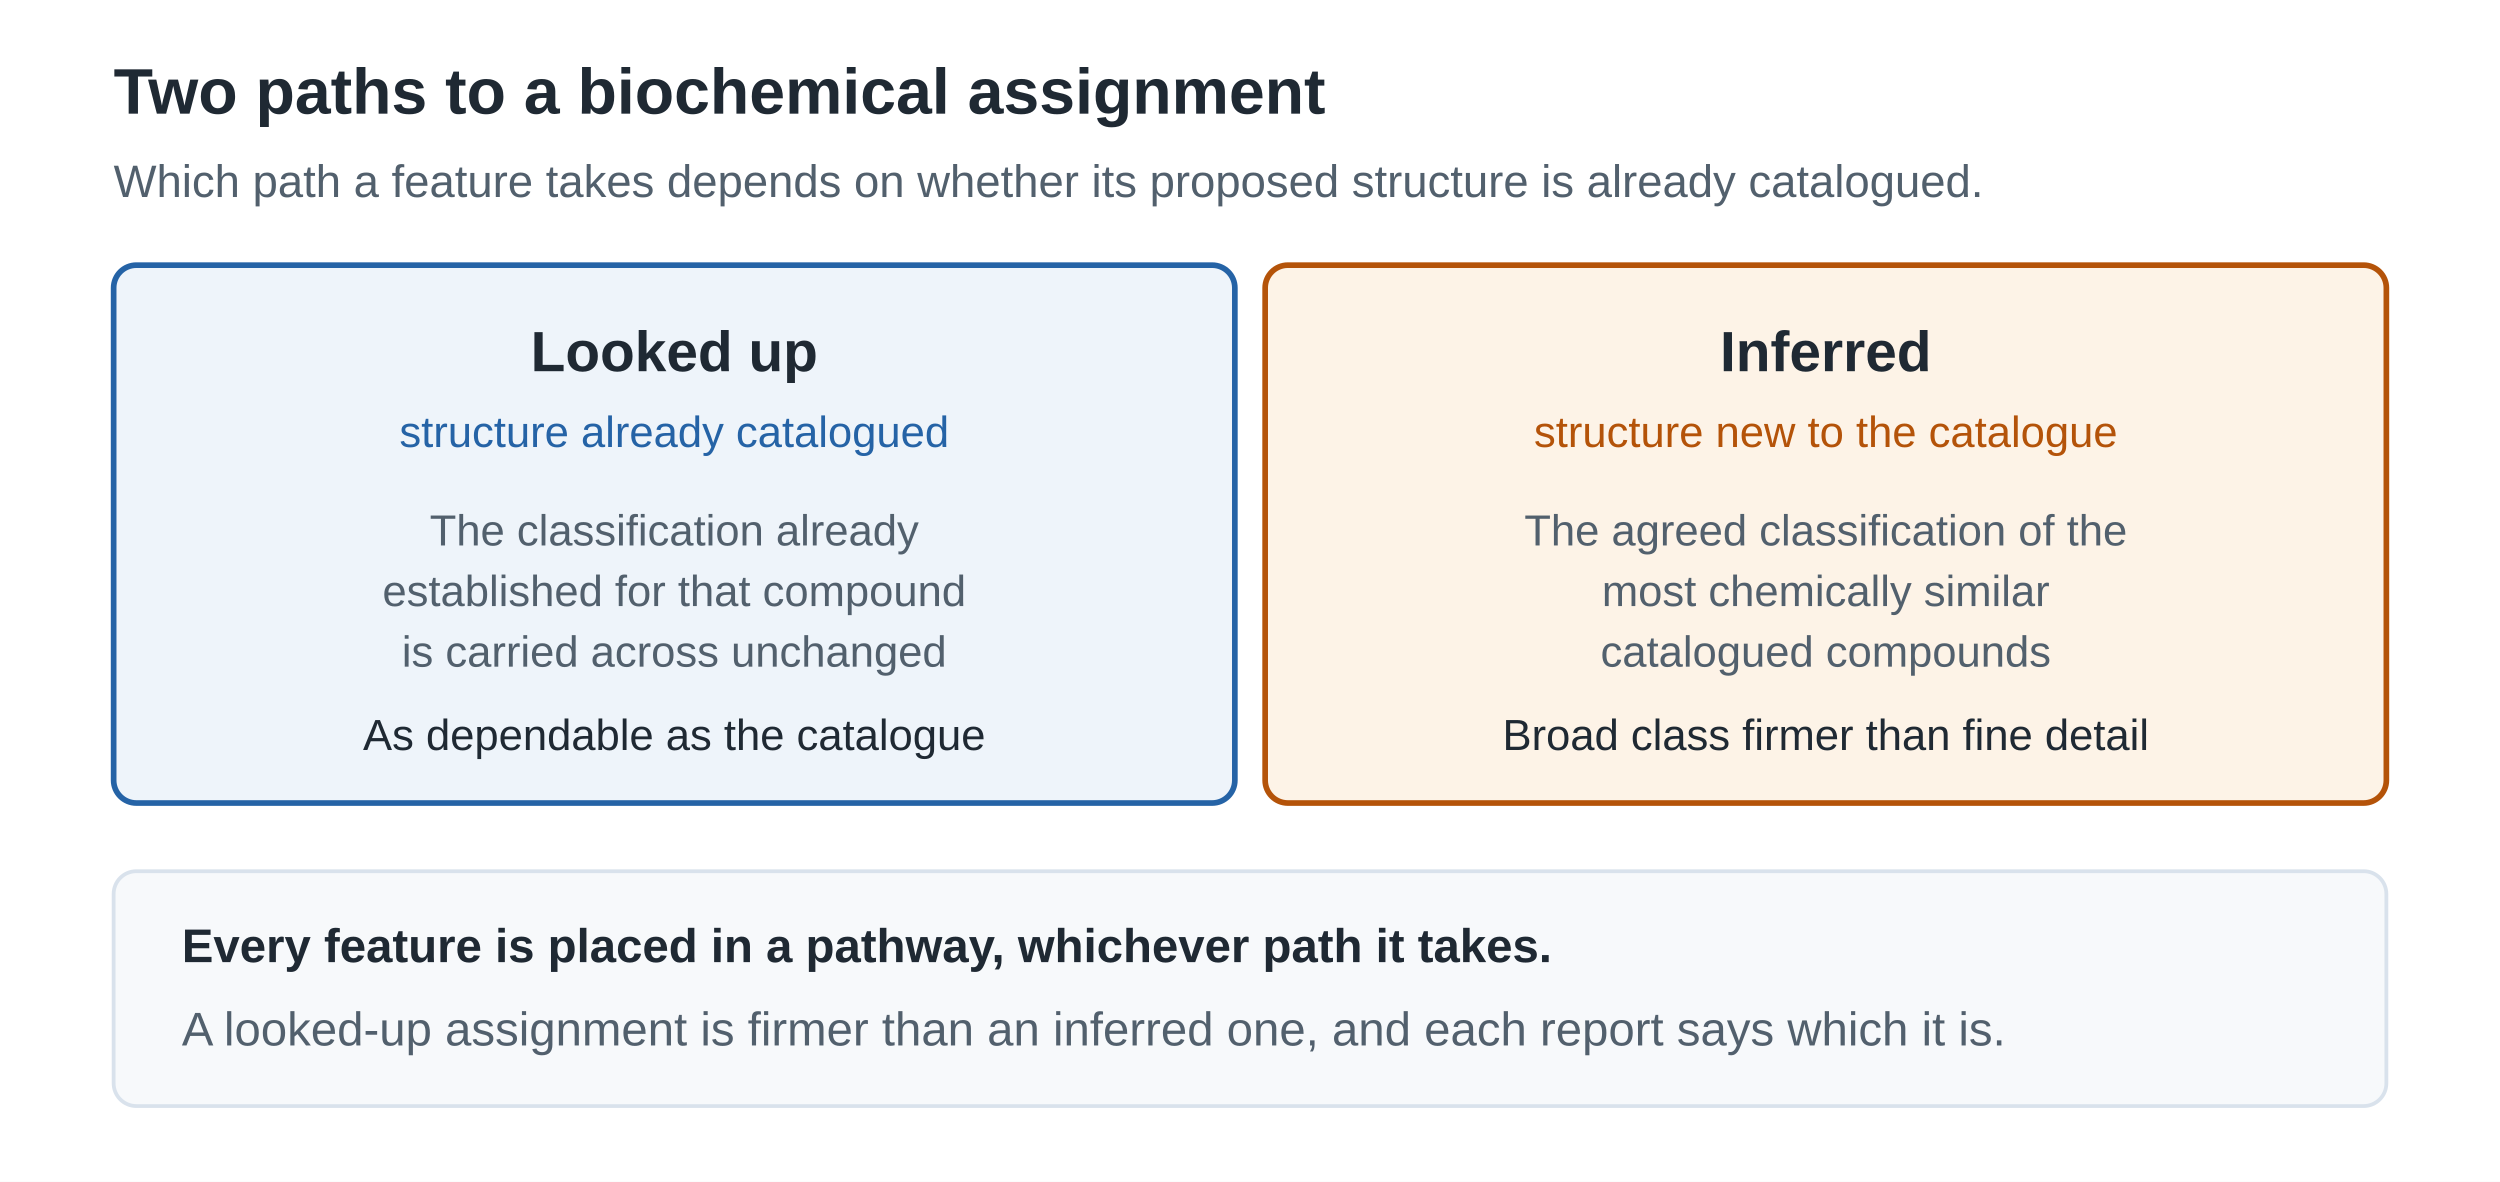
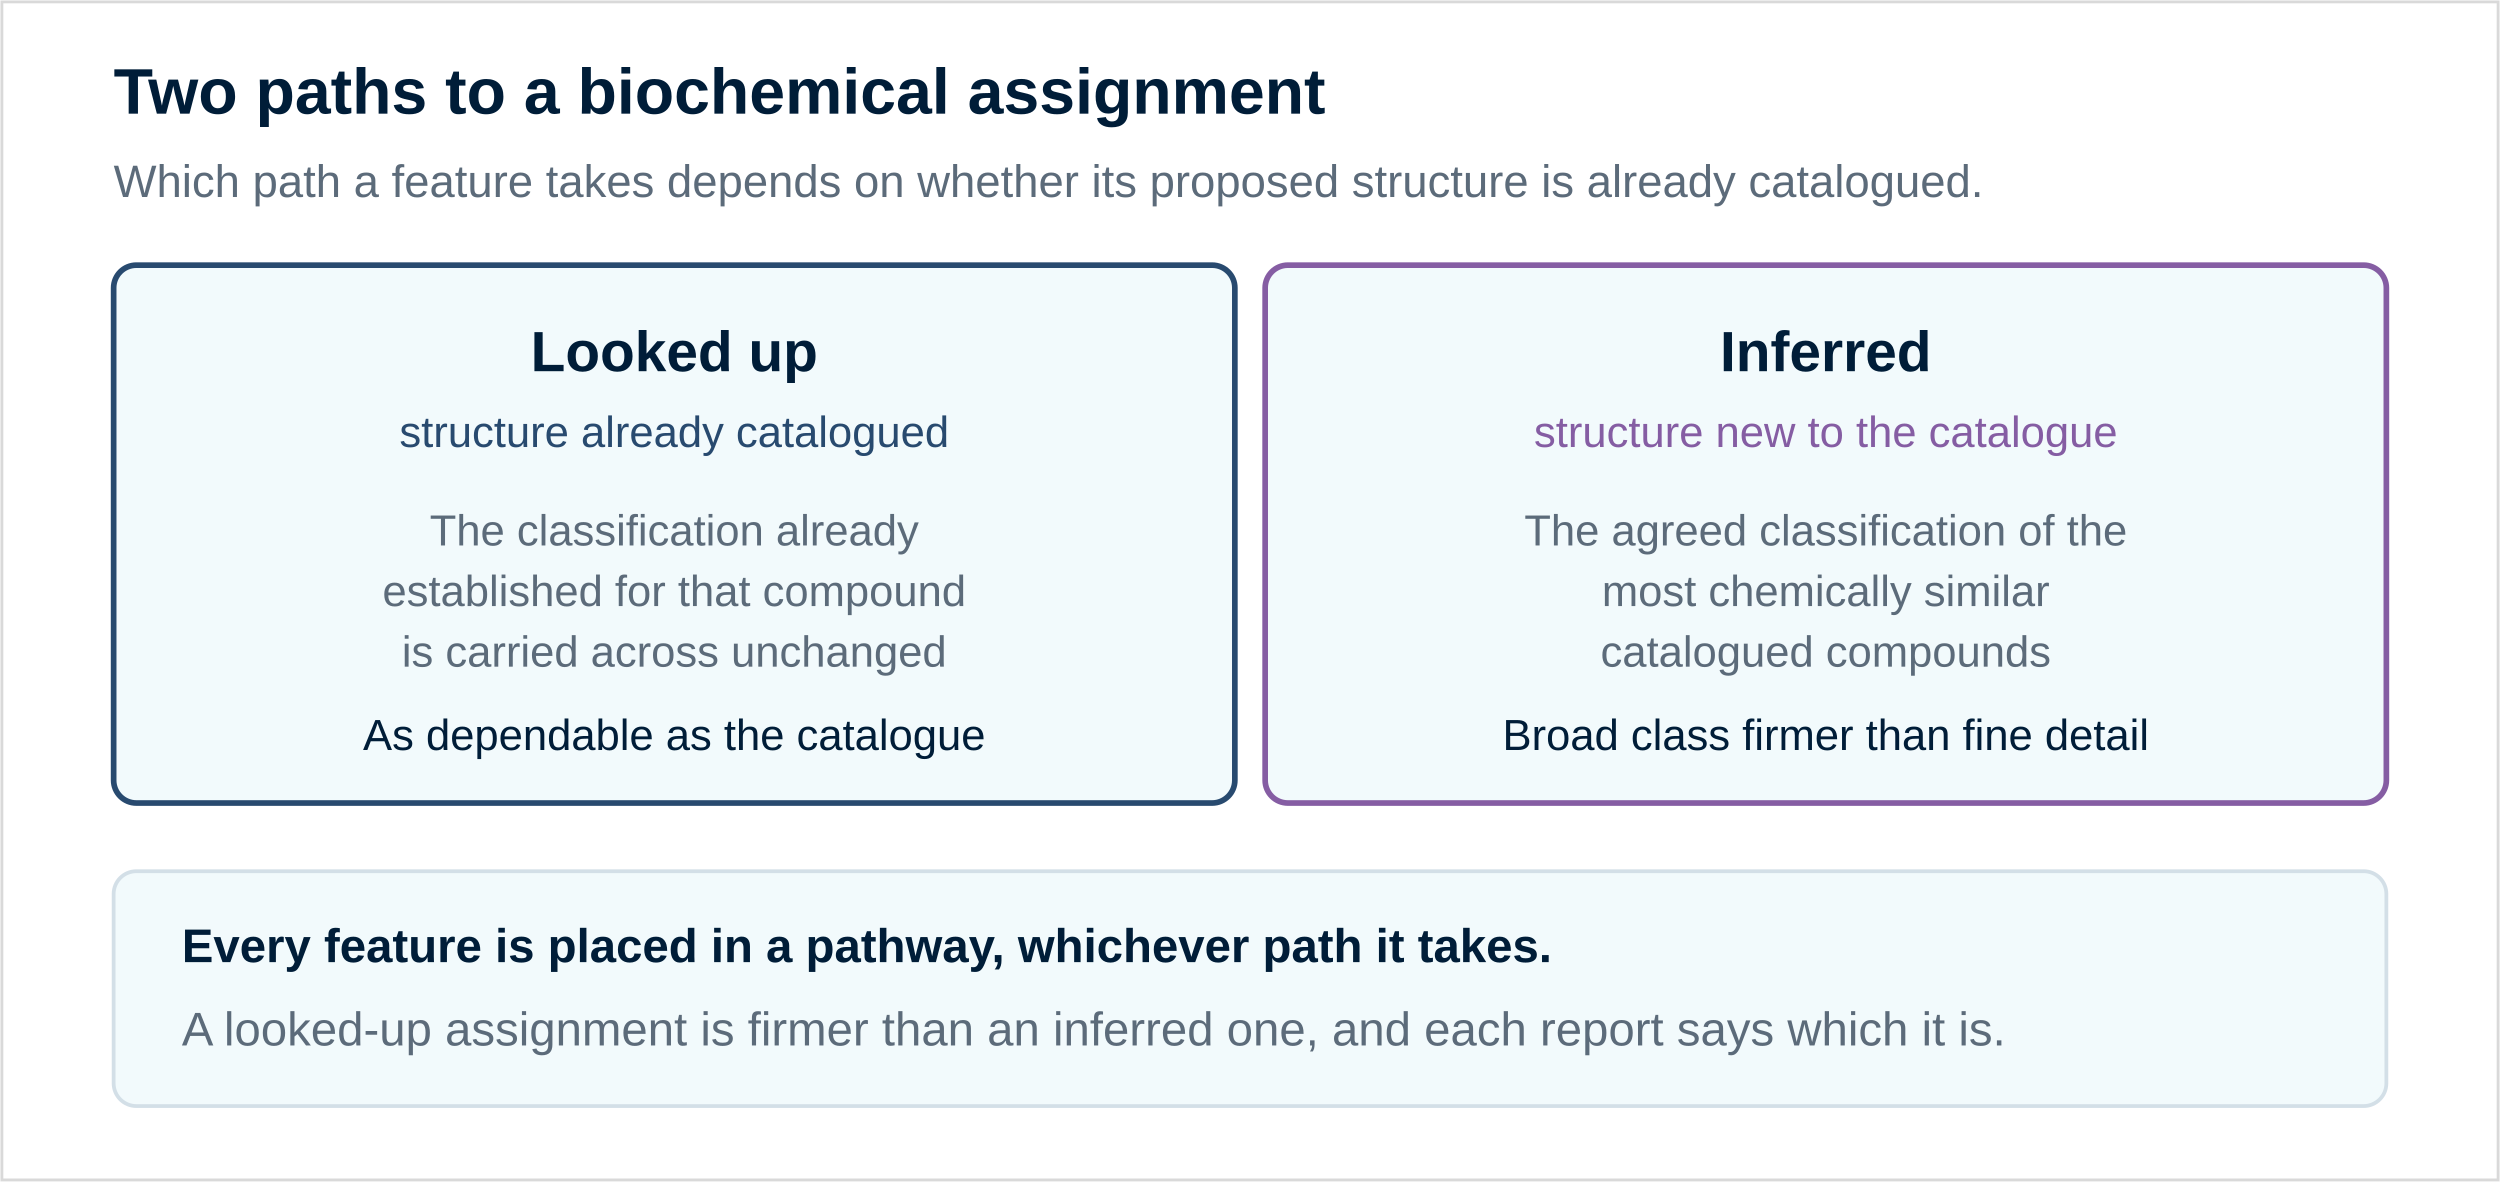
- <svg xmlns="http://www.w3.org/2000/svg" width="660" height="312" viewBox="0 0 660 312" font-family="Arial, Helvetica, sans-serif">
-   <rect width="660" height="312" fill="white" />
-   <text x="30" y="30" font-size="17" text-anchor="start" fill="#1f2933" font-weight="bold">Two paths to a biochemical assignment</text>
-   <text x="30" y="52" font-size="12" text-anchor="start" fill="#52606d">Which path a feature takes depends on whether its proposed structure is already catalogued.</text>
-   <rect x="30" y="70" width="296" height="142" rx="6" fill="#eef4fa" stroke="#2563a6" stroke-width="1.5" />
-   <text x="178" y="98" font-size="15" text-anchor="middle" fill="#1f2933" font-weight="bold">Looked up</text>
-   <text x="178" y="118" font-size="11.5" text-anchor="middle" fill="#2563a6">structure already catalogued</text>
-   <text x="178" y="144" font-size="11.5" text-anchor="middle" fill="#52606d">The classification already</text>
-   <text x="178" y="160" font-size="11.5" text-anchor="middle" fill="#52606d">established for that compound</text>
-   <text x="178" y="176" font-size="11.5" text-anchor="middle" fill="#52606d">is carried across unchanged</text>
-   <text x="178" y="198" font-size="11.5" text-anchor="middle" fill="#1f2933">As dependable as the catalogue</text>
-   <rect x="334" y="70" width="296" height="142" rx="6" fill="#fdf3e7" stroke="#b45309" stroke-width="1.5" />
-   <text x="482" y="98" font-size="15" text-anchor="middle" fill="#1f2933" font-weight="bold">Inferred</text>
-   <text x="482" y="118" font-size="11.5" text-anchor="middle" fill="#b45309">structure new to the catalogue</text>
-   <text x="482" y="144" font-size="11.5" text-anchor="middle" fill="#52606d">The agreed classification of the</text>
-   <text x="482" y="160" font-size="11.5" text-anchor="middle" fill="#52606d">most chemically similar</text>
-   <text x="482" y="176" font-size="11.5" text-anchor="middle" fill="#52606d">catalogued compounds</text>
-   <text x="482" y="198" font-size="11.5" text-anchor="middle" fill="#1f2933">Broad class firmer than fine detail</text>
-   <rect x="30" y="230" width="600" height="62" rx="6" fill="#f7f9fb" stroke="#d9e2ec" />
-   <text x="48" y="254" font-size="12.5" text-anchor="start" fill="#1f2933" font-weight="bold">Every feature is placed in a pathway, whichever path it takes.</text>
-   <text x="48" y="276" font-size="12.5" text-anchor="start" fill="#52606d">A looked-up assignment is firmer than an inferred one, and each report says which it is.</text>
+ <svg xmlns="http://www.w3.org/2000/svg" width="660" height="312" viewBox="0 0 660 312" font-family="Montserrat, Avenir Next, Segoe UI, Arial, sans-serif">
+   <rect width="660" height="312" fill="#FFFFFF" />
+   <rect x="0.5" y="0.5" width="659" height="311" fill="none" stroke="#D9D9D9" stroke-width="0.75" />
+   <text x="30" y="30" font-size="17" text-anchor="start" fill="#001D38" font-weight="bold">Two paths to a biochemical assignment</text>
+   <text x="30" y="52" font-size="12" text-anchor="start" fill="#5C6B7A">Which path a feature takes depends on whether its proposed structure is already catalogued.</text>
+   <rect x="30" y="70" width="296" height="142" rx="6" fill="#F2FAFC" stroke="#284A6F" stroke-width="1.5" />
+   <text x="178" y="98" font-size="15" text-anchor="middle" fill="#001D38" font-weight="bold">Looked up</text>
+   <text x="178" y="118" font-size="11.5" text-anchor="middle" fill="#284A6F">structure already catalogued</text>
+   <text x="178" y="144" font-size="11.5" text-anchor="middle" fill="#5C6B7A">The classification already</text>
+   <text x="178" y="160" font-size="11.5" text-anchor="middle" fill="#5C6B7A">established for that compound</text>
+   <text x="178" y="176" font-size="11.5" text-anchor="middle" fill="#5C6B7A">is carried across unchanged</text>
+   <text x="178" y="198" font-size="11.5" text-anchor="middle" fill="#001D38">As dependable as the catalogue</text>
+   <rect x="334" y="70" width="296" height="142" rx="6" fill="#F2FAFC" stroke="#855DA3" stroke-width="1.5" />
+   <text x="482" y="98" font-size="15" text-anchor="middle" fill="#001D38" font-weight="bold">Inferred</text>
+   <text x="482" y="118" font-size="11.5" text-anchor="middle" fill="#855DA3">structure new to the catalogue</text>
+   <text x="482" y="144" font-size="11.5" text-anchor="middle" fill="#5C6B7A">The agreed classification of the</text>
+   <text x="482" y="160" font-size="11.5" text-anchor="middle" fill="#5C6B7A">most chemically similar</text>
+   <text x="482" y="176" font-size="11.5" text-anchor="middle" fill="#5C6B7A">catalogued compounds</text>
+   <text x="482" y="198" font-size="11.5" text-anchor="middle" fill="#001D38">Broad class firmer than fine detail</text>
+   <rect x="30" y="230" width="600" height="62" rx="6" fill="#F2FAFC" stroke="#D3DFE7" />
+   <text x="48" y="254" font-size="12.5" text-anchor="start" fill="#001D38" font-weight="bold">Every feature is placed in a pathway, whichever path it takes.</text>
+   <text x="48" y="276" font-size="12.5" text-anchor="start" fill="#5C6B7A">A looked-up assignment is firmer than an inferred one, and each report says which it is.</text>
</svg>
